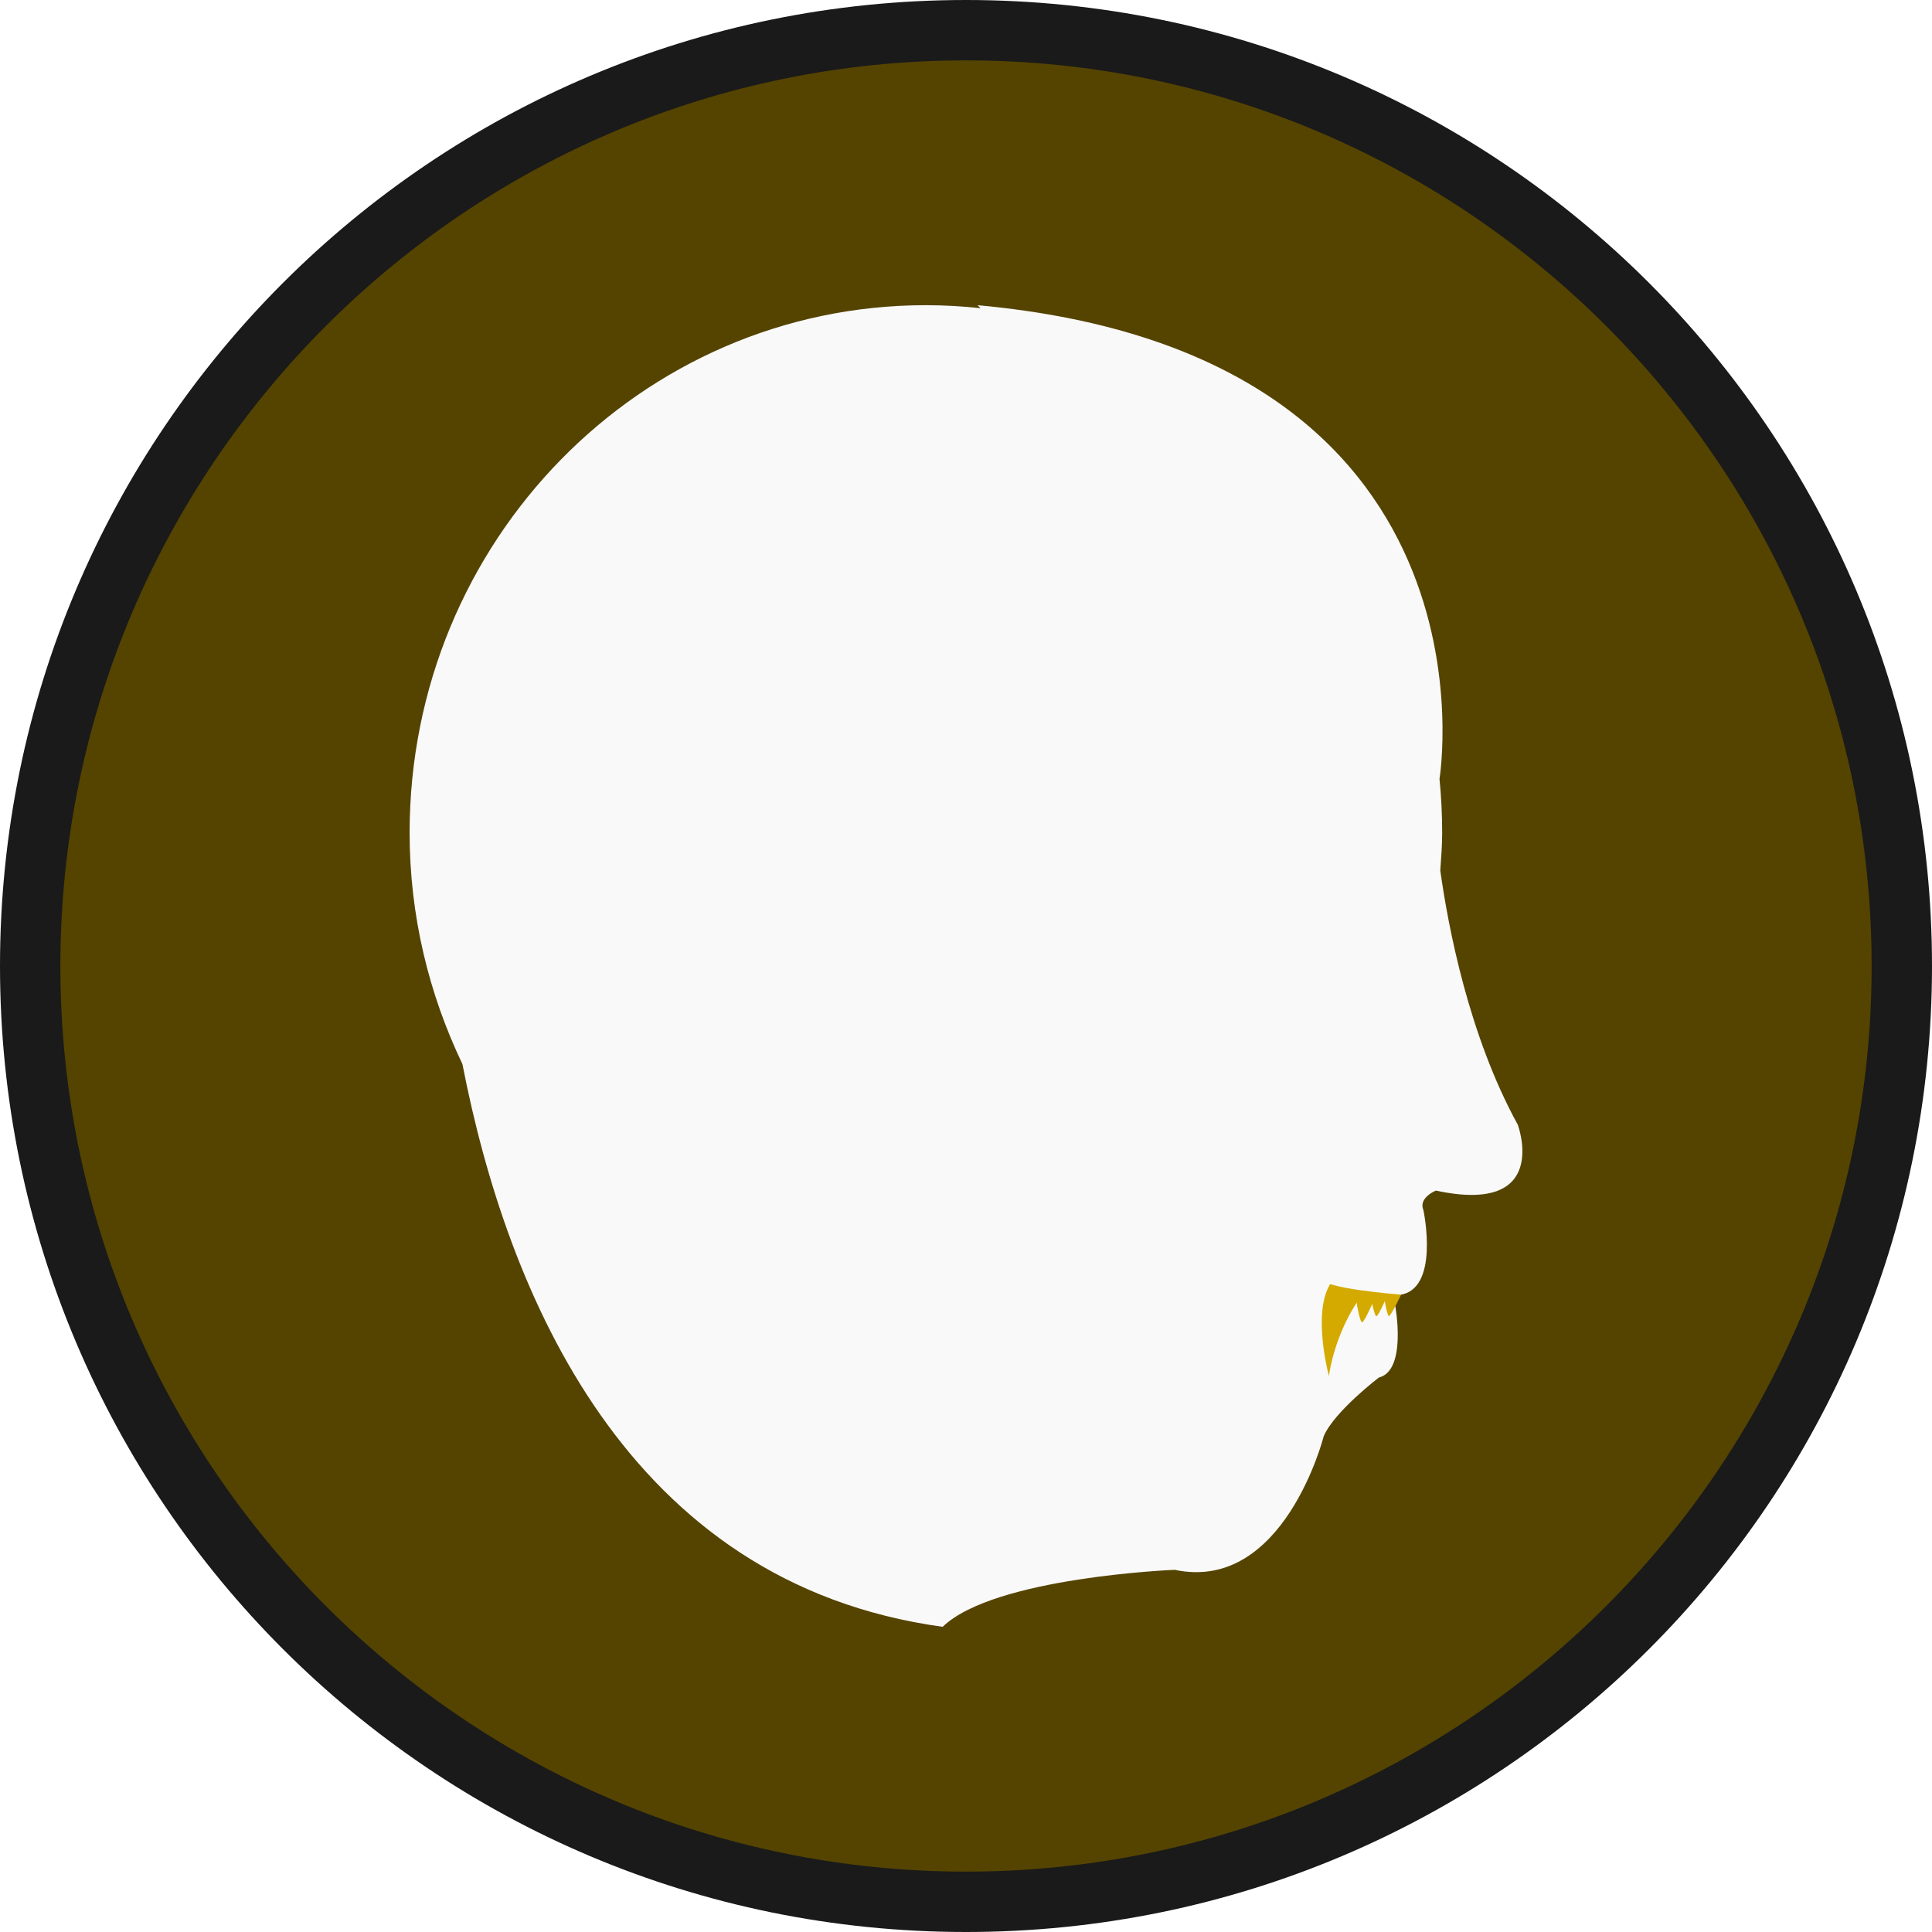
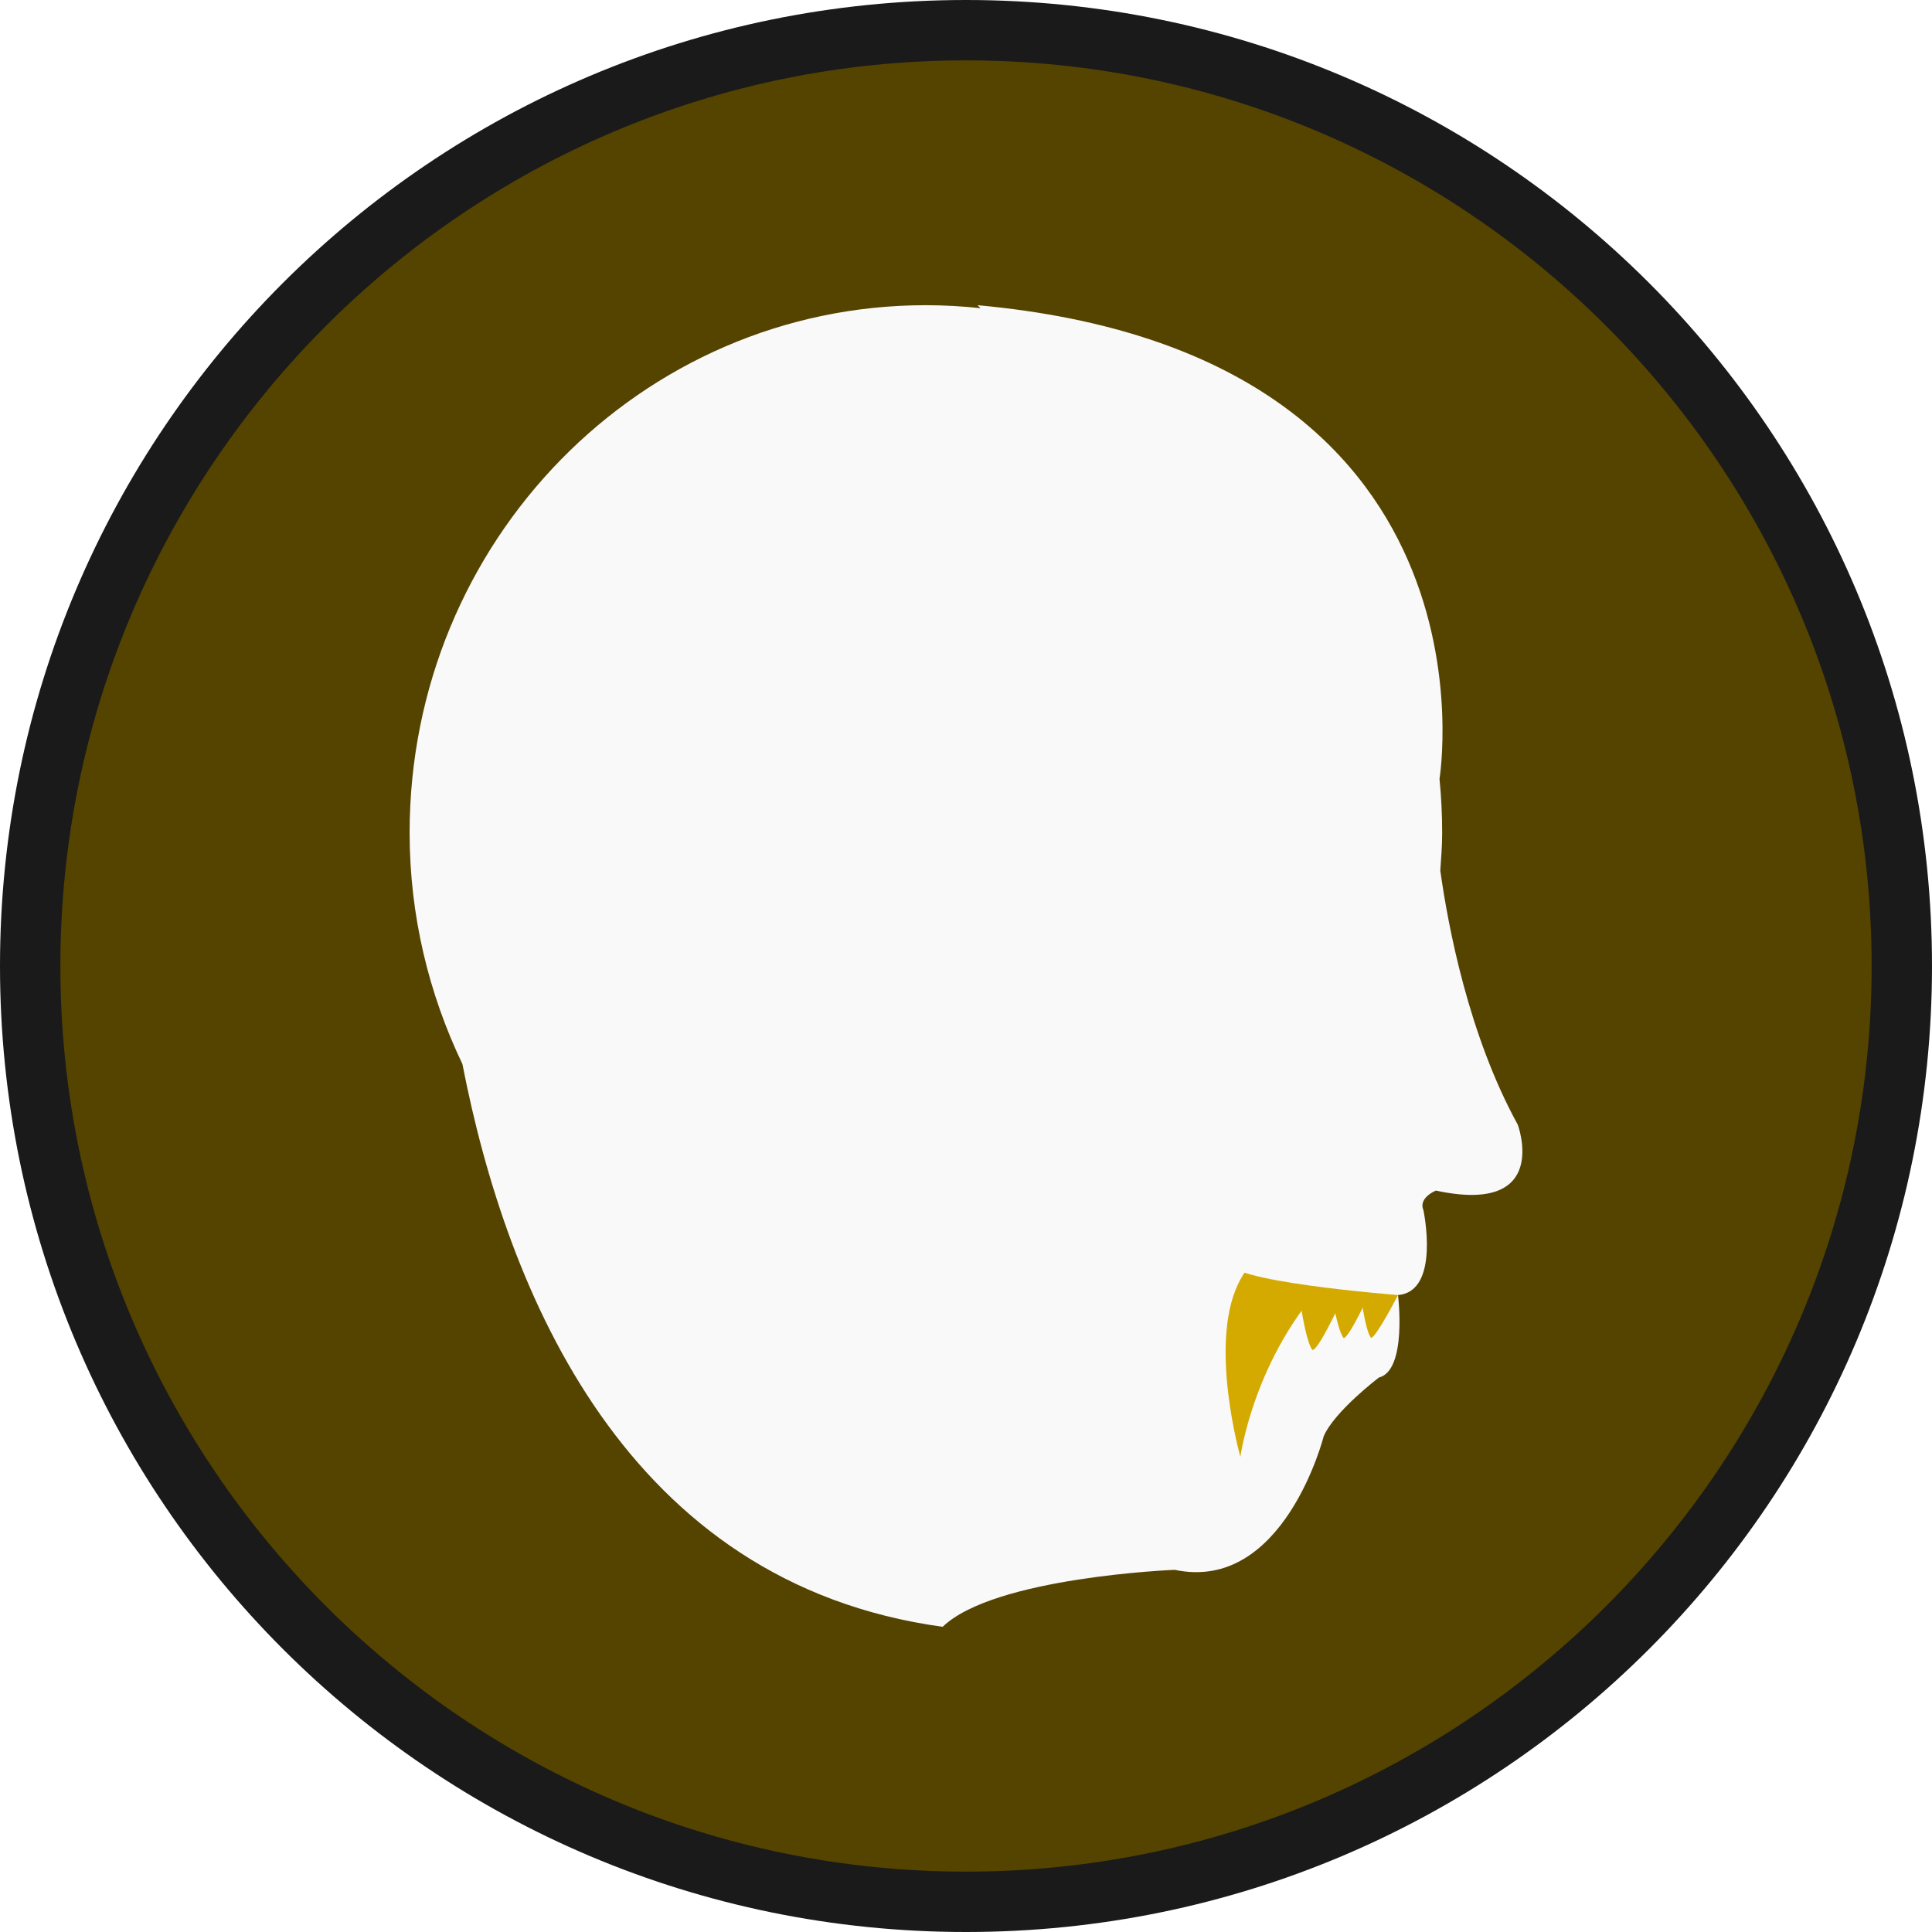
<svg xmlns="http://www.w3.org/2000/svg" version="1.1" id="Layer_1" x="0px" y="0px" width="128px" height="128px" viewBox="0 0 128 128" enable-background="new 0 0 128 128" xml:space="preserve">
  <defs id="defs4259" />
  <path d="m 64,124.875 c -34.187,0 -62,-27.812 -62,-62 0,-34.187 27.813,-62 62,-62 34.187,0 62,27.813 62,62 0,34.188 -27.813,62 -62,62 z" id="path4250" style="fill:#554400;fill-opacity:1" />
-   <path fill="#009444" d="M64,4c33.084,0,60,26.916,60,60s-26.916,60-60,60S4,97.084,4,64S30.916,4,64,4 M64,0C28.653,0,0,28.653,0,64  c0,35.348,28.653,64,64,64c35.347,0,64-28.652,64-64C128,28.653,99.347,0,64,0L64,0z" id="path4252" style="fill:#1a1a1a;fill-opacity:1" />
-   <path d="m 27.138,55.17 c 0,-19.302 15.314,-34.95 34.204,-34.95 1.224,0 2.43,0.071 3.62,0.199 l -0.195,-0.199 c 35.229,3.217 30.604,31.385 30.604,31.385 v 0 c 0.116,1.172 0.176,2.362 0.176,3.565 0,0.846 -0.066,1.675 -0.124,2.507 0.521,3.723 1.882,10.919 5.134,16.838 0,0 2.241,6.016 -5.426,4.364 0,0 -1.179,0.472 -0.826,1.298 0,0 1.149,5.387 -1.683,5.623 0,0 -9.036,-3.099 -0.19,0.675 0,0 0.811,4.318 -1.077,4.79 0,0 -2.949,2.241 -3.657,3.893 0,0 -2.636,10.38 -9.87,8.847 0,0 -11.954,0.472 -15.375,3.775 -20.967,-2.878 -28.863,-22.112 -31.817,-37.285 -2.218,-4.632 -3.498,-9.82 -3.498,-15.325 z" id="path4254" style="fill:#f9f9f9" />
-   <path style="fill:#d4aa00;fill-opacity:1;stroke:none;stroke-width:0.89px;stroke-linecap:butt;stroke-linejoin:miter;stroke-opacity:1" d="m 90.714,85.22 c -2.276,2.595 -2.671,5.95 -2.671,5.95 0,0 -0.989,-3.677 -0.109,-5.719 0.367,-0.851 0.763,-0.926 0.763,-0.926 z" id="path6810" />
-   <path style="fill:#d4aa00;fill-opacity:1;stroke:none;stroke-width:1px;stroke-linecap:butt;stroke-linejoin:miter;stroke-opacity:1" d="m 89.689,84.839 c 0,0 0.239,2.369 0.532,2.776 0.226,0 1.117,-2.226 1.117,-2.226 z" id="path6812" />
-   <path style="fill:#d4aa00;fill-opacity:1;stroke:none;stroke-width:0.772px;stroke-linecap:butt;stroke-linejoin:miter;stroke-opacity:1" d="m 90.714,85.22 c 0,0 0.225,1.686 0.458,1.991 0.179,0 0.853,-1.653 0.853,-1.653 z" id="path6812-7" />
-   <path style="fill:#d4aa00;fill-opacity:1;stroke:none;stroke-width:0.652px;stroke-linecap:butt;stroke-linejoin:miter;stroke-opacity:1" d="m 91.641,85.456 c 0,0 0.171,1.485 0.368,1.743 0.151,0 0.816,-1.425 0.816,-1.425 z" id="path6812-7-9" />
-   <path style="fill:#f9f9f9;stroke:none;stroke-width:1px;stroke-linecap:butt;stroke-linejoin:miter;stroke-opacity:1" d="m 92.825,85.774 c 0,0 -5.541,-0.422 -5.144,-1.107 0.398,-0.685 1.414,-0.994 1.414,-0.994 z" id="path6867" />
+   <path d="m 64,4 c 33.084,0 60,26.916 60,60 0,33.084 -26.916,60 -60,60 C 30.916,124 4,97.084 4,64 4,30.916 30.916,4 64,4 M 64,0 C 28.653,0 0,28.653 0,64 0,99.348 28.653,128 64,128 99.347,128 128,99.348 128,64 128,28.653 99.347,0 64,0 Z" id="path4252" style="fill:#1a1a1a;fill-opacity:1" />
+   <path d="m 27.138,55.17 c 0,-19.302 15.314,-34.95 34.204,-34.95 1.224,0 2.43,0.071 3.62,0.199 l -0.195,-0.199 c 35.229,3.217 30.604,31.385 30.604,31.385 v 0 c 0.116,1.172 0.176,2.362 0.176,3.565 0,0.846 -0.066,1.675 -0.124,2.507 0.521,3.723 1.882,10.919 5.134,16.838 0,0 2.241,6.016 -5.426,4.364 0,0 -1.179,0.472 -0.826,1.298 0,0 1.149,5.387 -1.683,5.623 0,0 -8.846,-3.774 0,10e-7 0,0 0.621,4.993 -1.267,5.465 0,0 -2.949,2.241 -3.657,3.893 0,0 -2.636,10.38 -9.87,8.847 0,0 -11.954,0.472 -15.375,3.775 -20.967,-2.878 -28.863,-22.112 -31.817,-37.285 -2.218,-4.632 -3.498,-9.82 -3.498,-15.325 z" id="path4254" style="fill:#f9f9f9" />
+   <g id="g849" transform="matrix(2.168112,0.01521432,-0.01403429,1.999951,-107.4293,-87.15652)">
+     <path id="path6810" d="m 90.714,85.22 c -2.276,2.595 -2.671,5.95 -2.671,5.95 0,0 -0.989,-3.677 -0.109,-5.719 0.367,-0.851 0.763,-0.926 0.763,-0.926 z" style="fill:#d4aa00;fill-opacity:1;stroke:none;stroke-width:0.89px;stroke-linecap:butt;stroke-linejoin:miter;stroke-opacity:1" />
+     <path id="path6812" d="m 89.689,84.839 c 0,0 0.239,2.369 0.532,2.776 0.226,0 1.117,-2.226 1.117,-2.226 z" style="fill:#d4aa00;fill-opacity:1;stroke:none;stroke-width:1px;stroke-linecap:butt;stroke-linejoin:miter;stroke-opacity:1" />
+     <path id="path6812-7" d="m 90.714,85.22 c 0,0 0.225,1.686 0.458,1.991 0.179,0 0.853,-1.653 0.853,-1.653 z" style="fill:#d4aa00;fill-opacity:1;stroke:none;stroke-width:0.772px;stroke-linecap:butt;stroke-linejoin:miter;stroke-opacity:1" />
+     <path id="path6812-7-9" d="m 91.641,85.456 c 0,0 0.171,1.485 0.368,1.743 0.151,0 0.816,-1.425 0.816,-1.425 z" style="fill:#d4aa00;fill-opacity:1;stroke:none;stroke-width:0.652px;stroke-linecap:butt;stroke-linejoin:miter;stroke-opacity:1" />
+     <path id="path6867" d="m 92.825,85.774 c 0,0 -5.541,-0.422 -5.144,-1.107 0.398,-0.685 1.414,-0.994 1.414,-0.994 z" style="fill:#f9f9f9;stroke:none;stroke-width:1px;stroke-linecap:butt;stroke-linejoin:miter;stroke-opacity:1" />
+   </g>
</svg>
